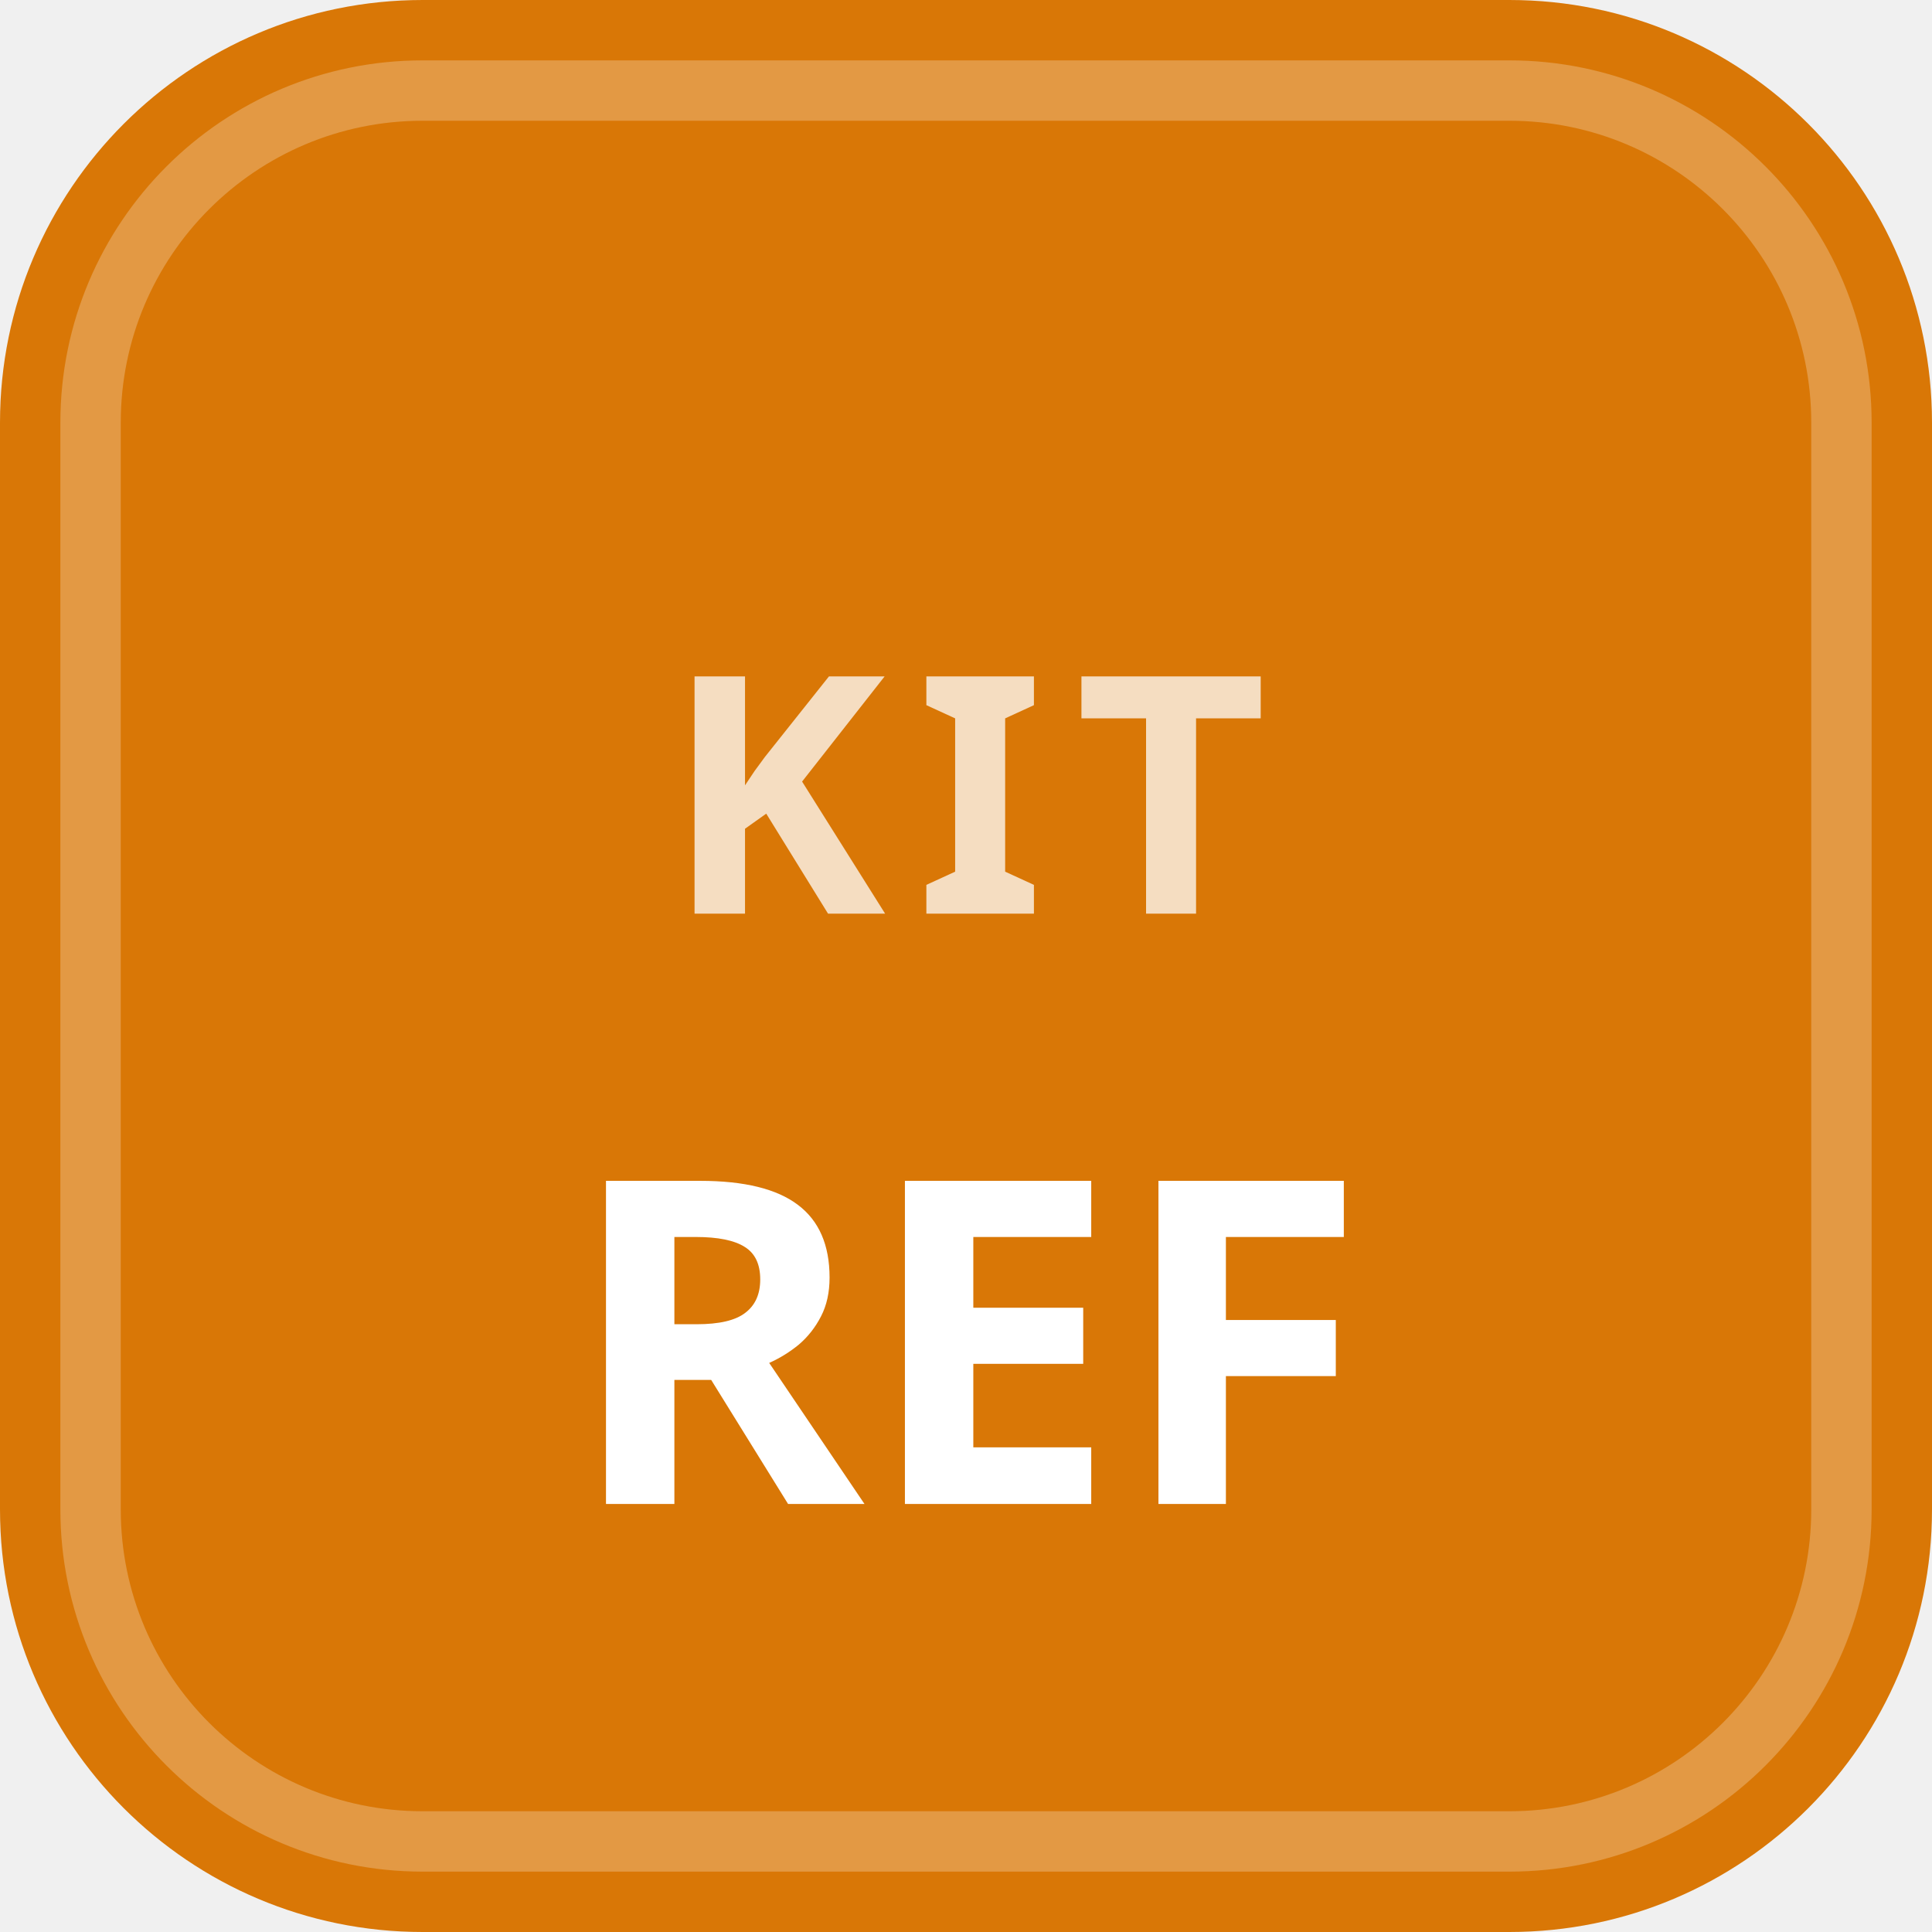
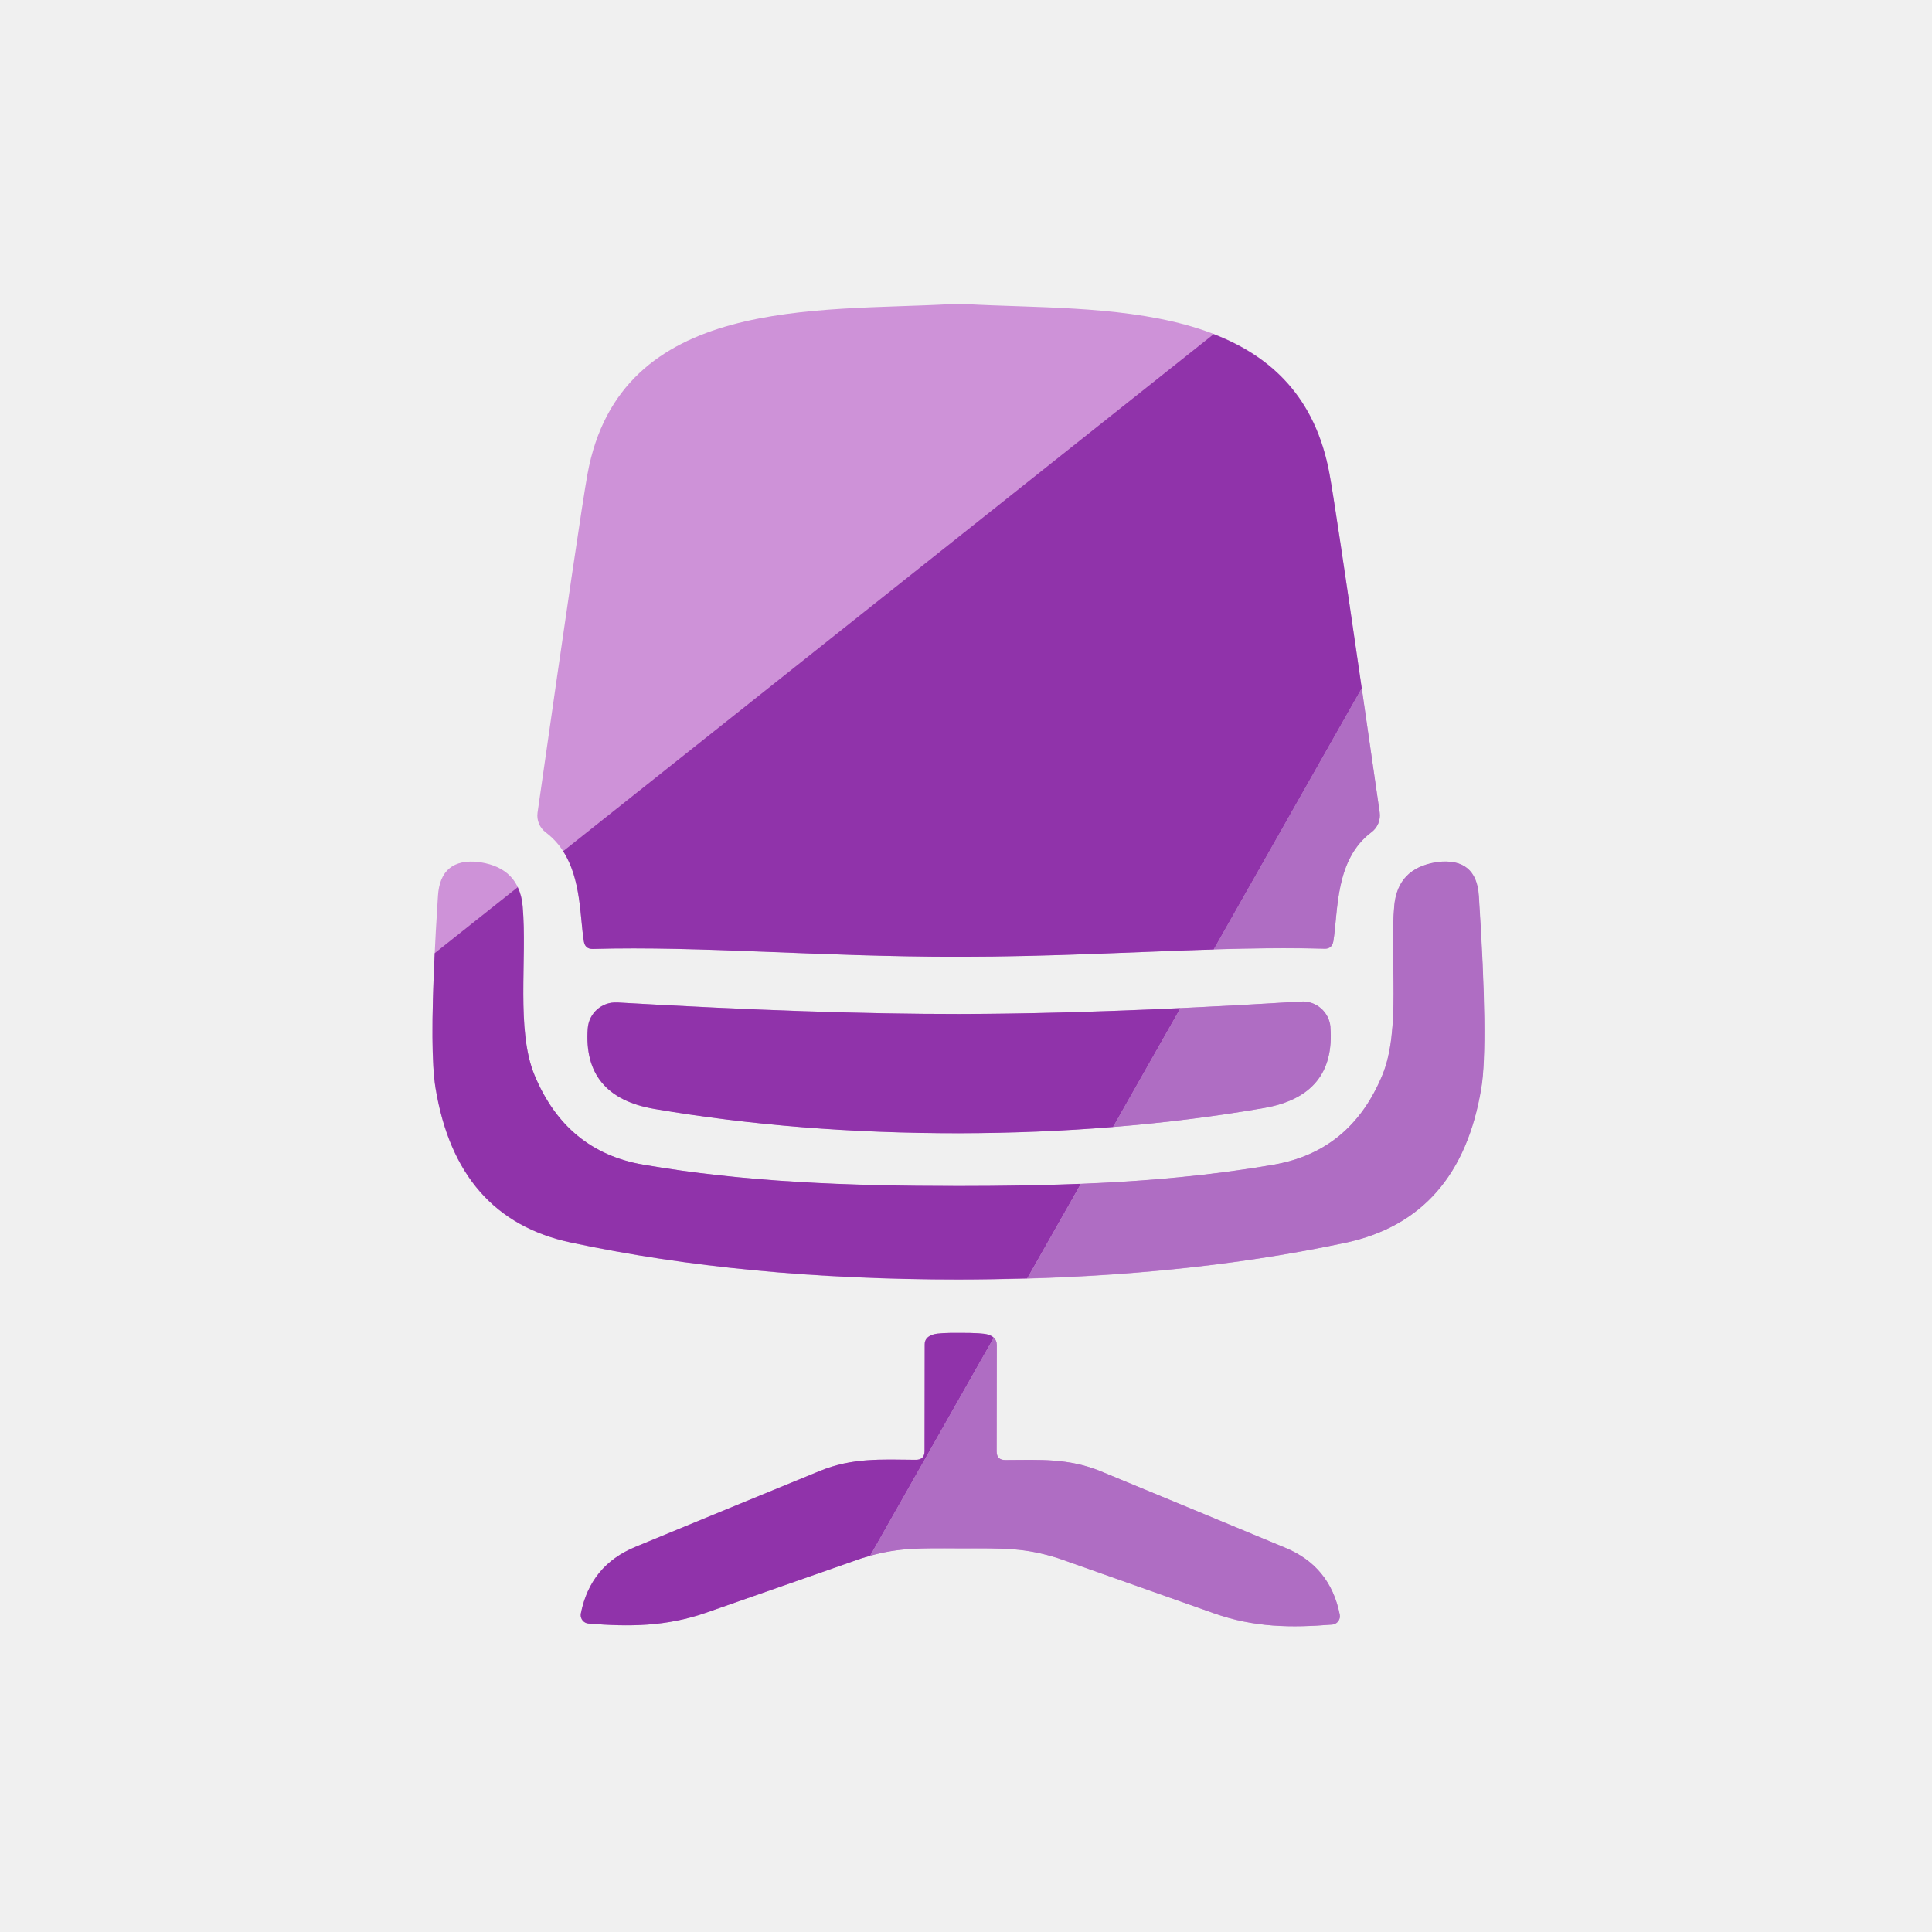
- <svg xmlns="http://www.w3.org/2000/svg" viewBox="0 0 64 64" width="64" height="64">
-   <rect width="64" height="64" rx="14" fill="#d97706" />
-   <rect x="3" y="3" width="58" height="58" rx="11" fill="none" stroke="rgba(255,255,255,0.25)" stroke-width="2" />
-   <text x="32" y="26" text-anchor="middle" dominant-baseline="central" fill="rgba(255,255,255,0.75)" font-family="system-ui, sans-serif" font-size="11" font-weight="800" letter-spacing="1">KIT</text>
-   <text x="32" y="44" text-anchor="middle" dominant-baseline="central" fill="#ffffff" font-family="system-ui, sans-serif" font-size="15" font-weight="900">REF</text>
+ <svg xmlns="http://www.w3.org/2000/svg" viewBox="0 0 256 256" width="256" height="256">
+   <path d="M132.08,178.18l-.02,14.14c0,.76.38,1.14,1.14,1.14,4.64-.02,8.4-.26,12.7,1.51,8.17,3.38,16.31,6.76,24.44,10.13,3.95,1.64,6.34,4.59,7.18,8.83.13.61-.26,1.2-.87,1.32-.05.01-.1.02-.15.02-5.37.43-10.28.41-15.67-1.51-13.44-4.76-20.27-7.18-20.47-7.24-4.56-1.47-7.24-1.36-13.11-1.36-5.86-.02-8.53-.12-13.09,1.32-.22.07-7.05,2.46-20.51,7.18-5.39,1.89-10.3,1.91-15.67,1.47-.62-.04-1.08-.58-1.04-1.2,0-.05.01-.1.02-.15.85-4.25,3.26-7.18,7.22-8.81,8.13-3.36,16.28-6.72,24.46-10.07,4.29-1.75,8.06-1.51,12.7-1.47.76,0,1.15-.38,1.16-1.14l.02-14.14c-.01-.66.38-1.11,1.18-1.34.5-.15,1.7-.22,3.58-.2,1.9,0,3.1.07,3.6.22.8.23,1.19.68,1.18,1.34ZM190.5,114.22s-.11.01-.2.04c-3.41.54-5.26,2.47-5.56,5.78-.63,7.06.92,16.44-1.59,22.45-2.79,6.73-7.59,10.68-14.39,11.84-13.33,2.32-27.05,2.83-41.78,2.83s-28.43-.53-41.76-2.83c-6.8-1.17-11.59-5.11-14.39-11.84-2.5-6-.96-15.38-1.59-22.45-.3-3.31-2.15-5.24-5.56-5.78-.09-.03-.16-.04-.2-.04-3.42-.38-5.24,1.12-5.45,4.5-.85,13.12-.96,21.6-.33,25.44,1.89,11.52,7.87,18.35,17.95,20.49,15.32,3.27,32.42,4.9,51.32,4.9,18.9.01,36.01-1.61,51.32-4.88,10.09-2.16,16.08-8.99,17.97-20.51.64-3.84.53-12.32-.33-25.44-.22-3.38-2.03-4.88-5.45-4.5ZM181.71,110.29c.83-.61,1.25-1.63,1.1-2.65-3.79-26.39-6-41.32-6.63-44.81-4.31-23.75-30.57-21.53-48.17-22.53-.34-.01-.67-.02-1-.02s-.67,0-1,.02c-17.62,1-43.87-1.2-48.17,22.55-.64,3.49-2.84,18.42-6.61,44.81-.15,1.02.27,2.03,1.1,2.65,4.82,3.64,4.38,10.4,5.03,14.41.11.69.5,1.03,1.18,1.02,14.25-.41,30,1.04,48.49,1.04,18.5-.02,34.25-1.47,48.47-1.06.68.01,1.07-.33,1.18-1.02.65-4.01.2-10.77,5.03-14.41ZM172.39,132.71c-17.75,1.09-32.84,1.63-45.3,1.65-12.47.01-27.57-.5-45.32-1.53-2.01-.12-3.73,1.4-3.89,3.42-.45,6.04,2.5,9.6,8.83,10.68,12.67,2.16,26.14,3.23,40.39,3.22,14.26-.03,27.72-1.14,40.37-3.34,6.34-1.1,9.27-4.67,8.81-10.7-.16-2.01-1.9-3.53-3.91-3.4Z" fill="#ce92d8" />
+   <path d="M131.68,177.25l-16.38,28.9c-.37.1-.74.21-1.13.33-.22.07-7.05,2.46-20.51,7.18-5.39,1.89-10.3,1.91-15.67,1.47-.62-.04-1.08-.58-1.04-1.2,0-.05.01-.1.02-.15.85-4.25,3.26-7.18,7.22-8.81,8.13-3.36,16.28-6.72,24.46-10.07,4.29-1.75,8.06-1.51,12.7-1.47.76,0,1.15-.38,1.16-1.14l.02-14.14c-.01-.66.38-1.11,1.18-1.34.5-.15,1.7-.22,3.58-.2,1.9,0,3.1.07,3.6.22.34.1.59.24.78.42ZM126.99,157.15c-14.73,0-28.43-.53-41.76-2.83-6.8-1.17-11.59-5.11-14.39-11.84-2.5-6-.96-15.38-1.59-22.45-.08-.94-.31-1.76-.65-2.47l-11,8.74c-.43,8.85-.39,14.81.11,17.85,1.89,11.52,7.87,18.35,17.95,20.49,15.32,3.27,32.42,4.9,51.32,4.9,3.1,0,6.13-.06,9.13-.14l7.11-12.54c-5.29.21-10.69.29-16.24.29ZM160.83,44.27l-86.21,68.52c2.4,3.73,2.22,8.71,2.74,11.93.11.69.5,1.03,1.18,1.02,14.25-.41,30,1.04,48.49,1.04,12.38-.01,23.52-.66,33.8-.97l19.61-34.6c-2.35-16.23-3.77-25.69-4.27-28.37-1.86-10.23-7.79-15.64-15.35-18.56ZM81.77,132.84c-2.01-.12-3.73,1.4-3.89,3.42-.45,6.04,2.5,9.6,8.83,10.68,12.67,2.16,26.14,3.23,40.39,3.22,6.99-.01,13.78-.29,20.39-.83l8.93-15.75c-11.02.51-20.8.77-29.33.78-12.47.01-27.57-.5-45.32-1.53Z" fill="#9033aa" />
+   <path d="M178.31,164.66c-12.81,2.73-26.88,4.3-42.19,4.74l7.11-12.54c8.77-.35,17.23-1.1,25.54-2.54,6.8-1.17,11.59-5.11,14.39-11.84,2.5-6,.96-15.38,1.59-22.45.3-3.31,2.15-5.24,5.56-5.78.09-.03.16-.04.2-.04,3.42-.38,5.24,1.12,5.45,4.5.85,13.12.96,21.6.33,25.44-1.89,11.52-7.88,18.36-17.97,20.51ZM176.3,136.11c-.16-2.01-1.9-3.53-3.91-3.4-5.58.34-10.9.63-15.97.87l-8.93,15.75c6.87-.56,13.53-1.39,19.99-2.51,6.34-1.1,9.27-4.67,8.81-10.7ZM175.5,125.71c.68.01,1.07-.33,1.18-1.02.65-4.01.2-10.77,5.03-14.41.83-.61,1.25-1.63,1.1-2.65-.87-6.09-1.66-11.57-2.37-16.44l-19.61,34.6c5.09-.15,9.96-.22,14.67-.09ZM127.25,205.16c5.86,0,8.55-.1,13.11,1.36.2.07,7.03,2.48,20.47,7.24,5.39,1.91,10.3,1.93,15.67,1.51.05,0,.1-.01.15-.02.61-.13.99-.72.87-1.32-.84-4.25-3.24-7.19-7.18-8.83-8.13-3.38-16.27-6.76-24.44-10.13-4.29-1.77-8.06-1.53-12.7-1.51-.76,0-1.14-.38-1.14-1.14l.02-14.14c0-.38-.14-.69-.4-.93l-16.38,28.9c3.91-1.09,6.6-1.01,11.96-.99Z" fill="#af6dc3" />
</svg>
